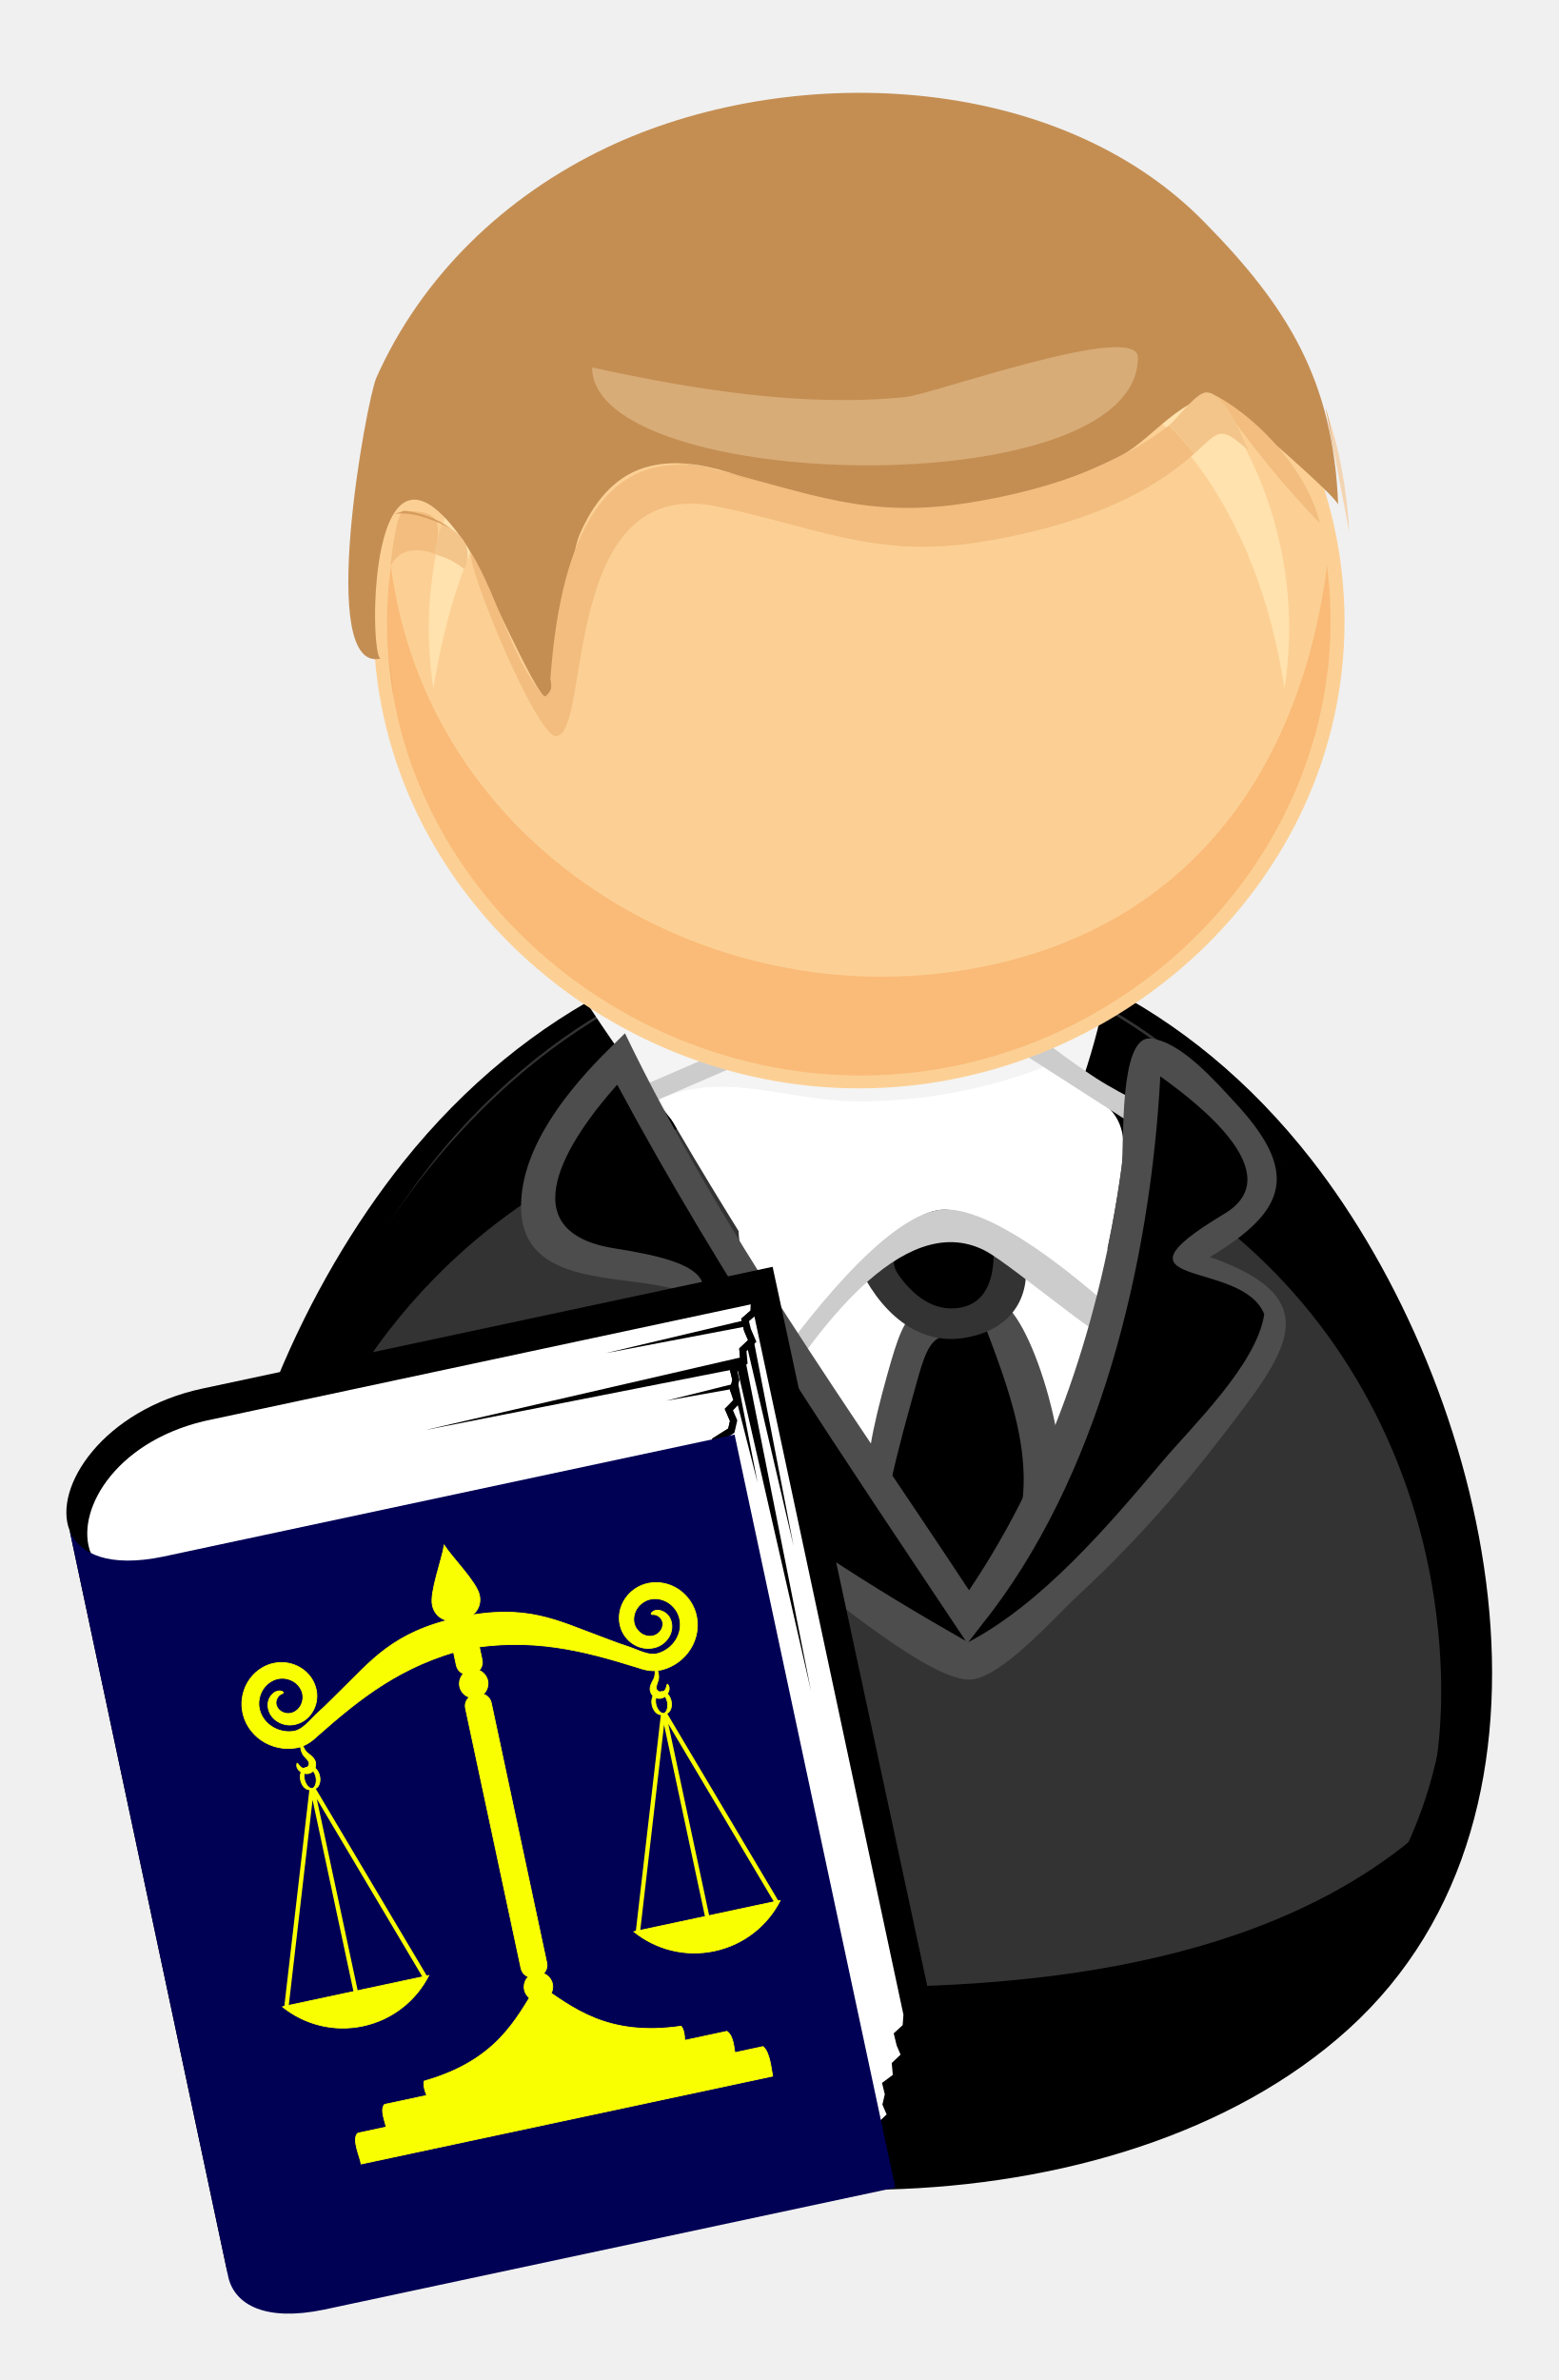
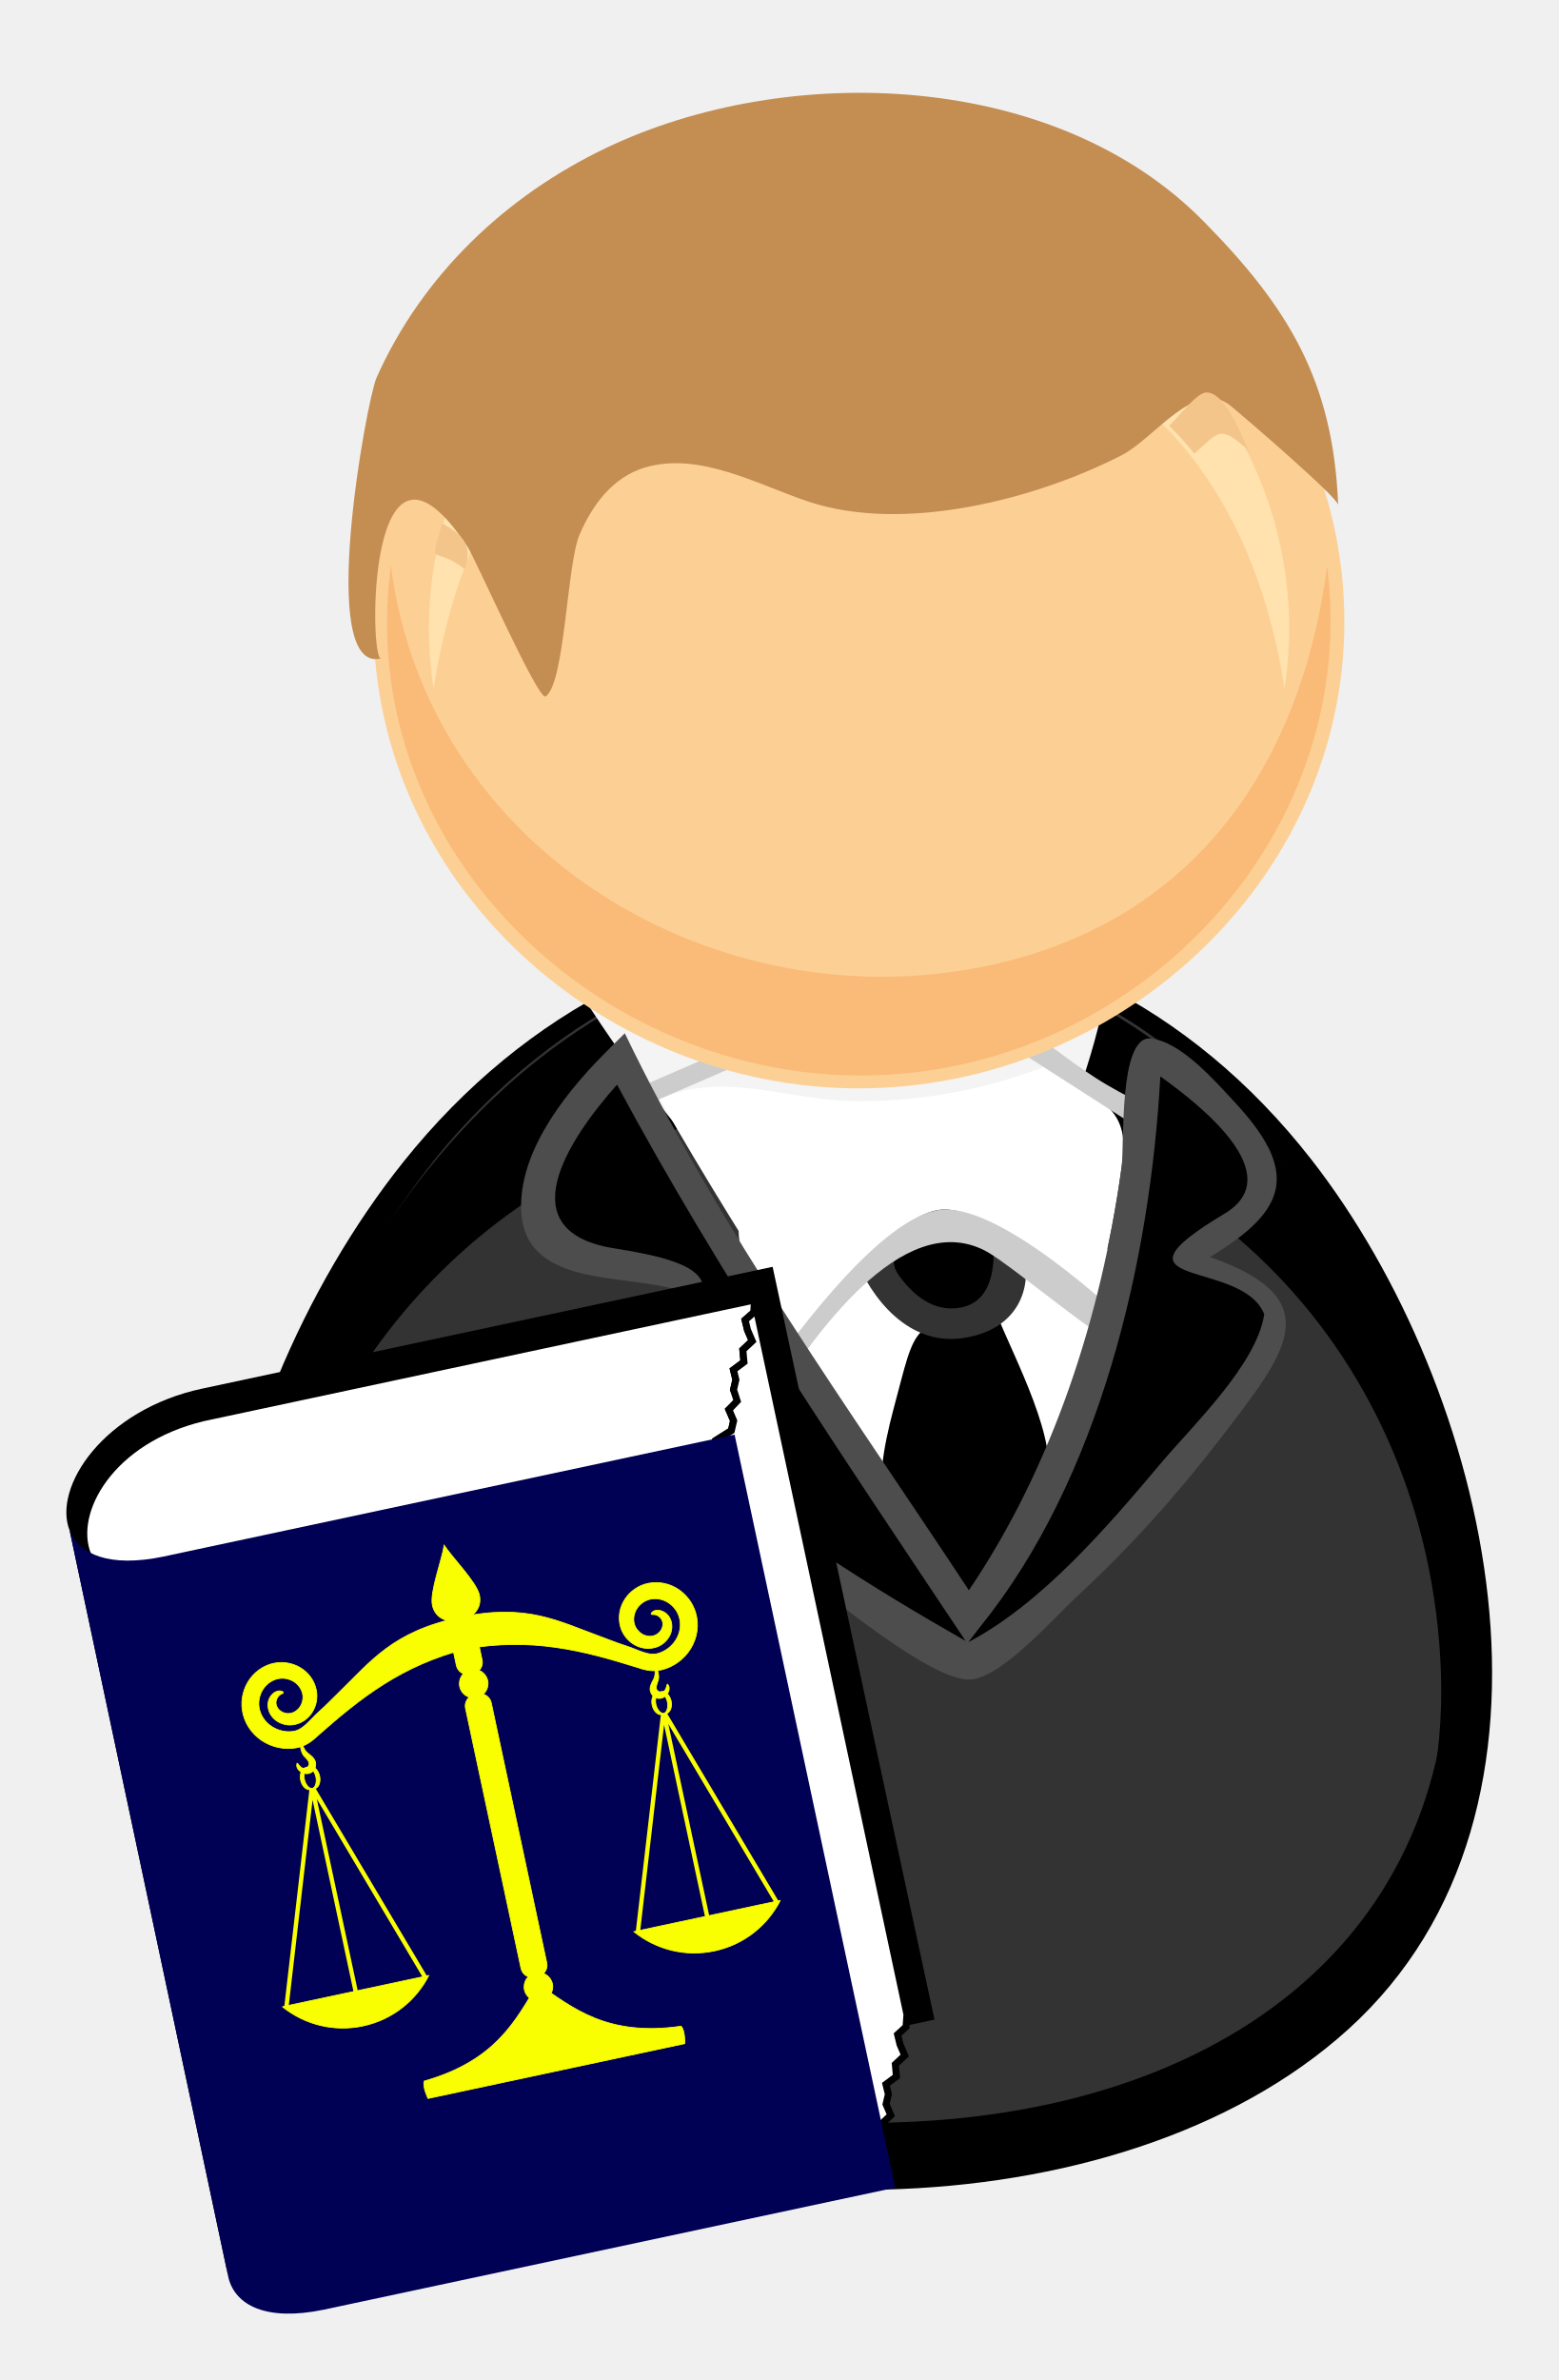
- <svg xmlns="http://www.w3.org/2000/svg" width="443.932" height="677.794" viewBox="0 0 416.185 635.433">
+ <svg xmlns="http://www.w3.org/2000/svg" viewBox="0 0 416.185 635.433" height="677.794" width="443.932">
  <g transform="matrix(4.161429 0 0 4.161429 56.89552 17.71664)">
-     <path d="M81.112 104.35c0 22.97-22.022 31.07-41.758 30.56-21.918-.56-41.092-11.95-38.2-36.133 2.49-20.824 18.88-44.7 42.18-43.32 23.758 1.407 37.78 27.432 37.78 48.893" fill="#333" />
-     <path d="M41.482 56.278c-22.668 0-37.95 23.9-39.64 44.332-1.95 23.64 18.663 33.43 39.47 33.43-18.877 0-39.17-8.46-38.22-30.27.91-20.892 17.266-37.366 38.374-37.366 20.104 0 35.56 14.75 37.217 34.666 1.9 22.88-16.798 32.97-37.34 32.97 20.093 0 39.72-9.34 38.83-32-.818-20.898-15.363-45.752-38.694-45.752" />
-     <path d="M12.218 70.282c-12.674 15.872-19.63 44.858.2 58.088 16.13 10.76 45.612 10.98 60.43-2.43 15.634-14.15 9.06-41.158-2.367-55.806-15.706-20.128-42.39-19.683-58.263.148M1.533 105.06c0-22.32 16.523-50.33 41.712-48.867C65.933 57.51 79.553 81.635 80.33 102.18c.823 21.82-17.098 31.45-36.808 31.97-18.83.5-41.988-6.56-41.988-29.1" />
-     <path d="M41.418 123.23c-13.387 0-29.547-2-39.31-12.25 3.43 17.07 21.658 22.75 36.99 23.17 16.438.45 36.64-4.4 40.572-22.94-9.476 10.07-25.18 12.02-38.254 12.02" />
-     <path d="M41.482 55.84c21.28 0 35.308 21.513 37.542 40.673 2.584 22.156-12.88 34.196-33.755 35.336-18.738 1-42.75-5.85-42.75-28.48 0-20.73 14.254-45.895 36.962-47.47C16.736 57.44 2.1 82.076 1.273 102.88.32 126.56 23.13 135 43.327 134.47c20.956-.54 38.928-11.42 37.188-34.37-1.558-20.53-16.19-44.26-39.033-44.26" />
-     <path d="M57.242 59.462c-10.053-7.07-23.142-5.917-33.4.395 2.92 4.55 6.257 8.847 10.004 12.748 2.182 2.27 6.107 7.137 9.4 7.79 7.42 1.483 13.308-16.05 14.007-20.934" fill="#f4f4f4" />
-     <path d="M26.95 63.083c.338 2.302 1.538 2.453 3.002 1.286l-3.002-1.286m29.603-.322l-1.86.888 1.332.855.527-1.743m-31.073-.444c.365.53.622.342 0 0" fill="url(#radialGradient24608)" />
-     <path d="M33.73 74.69c0-2.667 19.45.125 21.36.54 2.826.618 4.326.97 3.703 4.046-.863 4.262-2.514 8.442-4.23 12.42-1.072 2.486-2.68 7.614-5.36 8.915-1.754.85-4.552-4.48-5.178-5.478-2.52-4.006-4.752-8.202-6.856-12.438-1.057-2.13-3.44-5.518-3.44-8.005" fill="#fff" />
-     <path d="M50.306 80.083c1.025 2.654 4.164 8.347 3.134 11.172-1.02 2.792-3.354 11.485-6.845 7.53-4.05-4.59-4.41-7.113-2.9-12.747 1.473-5.453 1.02-5.538 6.6-5.956" />
-     <path d="M50.23 79.11c-5.378.408-5.572-.197-6.993 4.937-1.854 6.7-2.2 10.018 2.75 15.526 4.294 4.778 7.005-4.37 8.248-7.665.947-2.513-1.686-12.225-4.006-12.798m-.58 2c2.556 6.686 4.18 12.175-1.24 18.09-2.04-1.473-5.48-5.66-4.91-8.353.456-2.147 1.063-4.266 1.648-6.38.926-3.347 1.17-3.107 4.502-3.357" fill="#4d4d4d" />
+     <path fill="#333" d="M81.112 104.35c0 22.97-22.022 31.07-41.758 30.56-21.918-.56-41.092-11.95-38.2-36.133 2.5-20.824 18.88-44.7 42.18-43.32 23.758 1.407 37.78 27.432 37.78 48.893" />
+     <path d="M41.482 56.278c-22.668 0-37.95 23.9-39.64 44.332-1.95 23.64 18.663 33.43 39.47 33.43-18.877 0-39.17-8.46-38.22-30.27.9-20.892 17.266-37.366 38.374-37.366 20.104 0 35.56 14.75 37.217 34.666 1.9 22.88-16.798 32.97-37.34 32.97 20.093 0 39.72-9.34 38.83-32C79.355 81.142 64.8 56.288 41.48 56.288" />
+     <path d="M12.218 70.282c-12.674 15.872-19.63 44.858.2 58.088 16.13 10.76 45.612 10.98 60.43-2.43 15.634-14.15 9.06-41.158-2.367-55.806-15.706-20.128-42.4-19.683-58.263.148M1.533 105.06c0-22.32 16.523-50.33 41.712-48.867C65.933 57.5 79.553 81.635 80.33 102.18c.823 21.82-17.098 31.45-36.808 31.97-18.83.5-41.988-6.56-41.988-29.1" />
+     <path d="M41.482 55.84c21.28 0 35.308 21.513 37.542 40.673 2.584 22.156-12.88 34.196-33.755 35.336-18.738 1-42.75-5.85-42.75-28.48 0-20.73 14.254-45.895 36.962-47.47C16.736 57.44 2.1 82.076 1.273 102.88.32 126.56 23.13 135 43.327 134.47c20.956-.54 38.928-11.42 37.188-34.37-1.558-20.53-16.2-44.26-39.033-44.26" />
+     <path fill="#f4f4f4" d="M57.242 59.462c-10.053-7.07-23.142-5.917-33.4.395 2.92 4.55 6.257 8.847 10.004 12.748 2.182 2.27 6.107 7.137 9.4 7.8 7.42 1.483 13.308-16.05 14.007-20.934" />
+     <path fill="#fff" d="M33.73 74.7c0-2.667 19.45.125 21.36.54 2.826.618 4.326.97 3.703 4.046-.863 4.262-2.514 8.442-4.23 12.42-1.072 2.486-2.68 7.614-5.36 8.915-1.754.85-4.552-4.48-5.178-5.478-2.52-4.006-4.752-8.202-6.856-12.438-1.057-2.13-3.44-5.518-3.44-8.005" />
+     <path d="M50.306 80.083c1.025 2.654 4.164 8.347 3.134 11.172-1.02 2.792-3.354 11.485-6.845 7.53-4.05-4.6-4.4-7.113-2.9-12.747 1.473-5.453 1.02-5.538 6.6-5.956" />
    <path d="M42.163 76.226c.972-.757 3.157-3.26 4.333-3.37.666-.063 4.45 1.736 4.52 2.338.805 6.936-6.652 6.4-8.852 1.033" />
-     <path d="M45.896 72.08c-.843.658-5.12 3.253-4.773 4.154 1.115 2.9 3.563 5.877 7.026 5.354 7.033-1.066 3.92-10.754-2.253-9.508m.732 1.908l3.447 1.578c.11 1.628-.157 3.786-2.22 4.088-1.65.254-2.975-.854-3.853-2.102-1.198-1.702 1.3-2.52 2.625-3.564" fill="#333" />
-     <path d="M53.317 64.21a33.1 33.1 0 0 1-11.866 2.194c-4.66 0-8.498-2-12.785-.148 2.87 5.048 5.976 9.966 9.083 14.87 1.63-1.888 6.117-7.502 8.946-7.766 2.743-.256 8.024 4.145 9.965 5.62a72.39 72.39 0 0 0 1.716-8.896c.468-3.64-2.208-4.042-5.06-5.874" fill="#fff" />
-     <path d="M45.104 57.795l-21.838 9.472c4.505 5.992 8.5 12.17 12.502 18.506 2.708-4.196 8.405-12.517 13.745-9.804 1.9.964 9.105 7.367 10.564 6.923 2.576-.793 3.386-7.814 3.84-9.926 1.025-4.785-3.376-5.56-7.26-8.054-3.342-2.148-7.805-6.243-11.554-7.117m.182 1.26l17.68 11.35c.78.503-1.822 10.323-3.192 11.26-2.293-2.257-9.366-8.71-13.08-8.305-3.65.395-9.02 7.624-10.88 10.212C32.4 78.16 29 72.887 25.175 67.767l20.11-8.713" fill="#ccc" />
-     <path d="M26.16 63.675c6.3 12.49 14.626 24.167 22.325 35.825 5.254-7.044 8.396-15.868 10.073-24.41.752-3.822 1.194-7.703 1.338-11.597.02-.556 3.85 2.53 4.052 2.727 1.376 1.342 3.988 3.792 3.633 5.985-.356 2.184-5.213 2.658-5.213 4.306 0 2.016 7.43.88 5.748 4.48-1.812 3.873-4.862 7.383-7.648 10.573-3.15 3.61-9.47 12.146-14.17 9.426-5.917-3.434-11.75-7.193-16.956-11.65-.94-.802-5.203-3.792-4.025-5.433.88-1.227 8.026-5.6 4.3-6.47-2.94-.687-9.074-.06-8.876-4.505.154-3.51 3.064-6.863 5.4-9.257" />
-     <path d="M25.48 62.978c-2.604 2.552-5.714 6.318-5.714 10.156 0 5.27 6.525 4.285 10.002 5.364-4.3 5.584-7.897 5.598-1.545 11.182 2.894 2.546 6.04 4.81 9.235 6.952 2.125 1.428 8.785 7.158 11.255 6.858 2.02-.25 5.28-3.983 6.715-5.313 3.395-3.138 6.506-6.597 9.314-10.268 4.098-5.354 6.995-8.79-.77-11.52 5.012-3 5.754-5.466 1.575-9.95-1.213-1.302-3.464-3.907-5.397-4.068-2.053-.17-1.658 6.894-1.846 8.275-1.295 9.48-4.398 19.144-9.79 27.126-7.632-11.58-16.056-23.216-22.08-35.736l-.953.942m3.077 19.262c5.292-4.338 2.814-5.52-2.76-6.4-6.87-1.065-3.045-6.94.138-10.508C32.55 77.666 40.547 89.383 48.3 101.02c-6.03-3.428-11.94-7.184-17.313-11.58-3.29-2.693-6.337-4-2.432-7.2M49.24 100.1c7.674-9.5 10.91-23.438 11.55-35.298 2.443 1.75 8.326 6.29 4.105 8.817-8.143 4.878 1.146 2.842 2.563 6.443-.484 3.23-4.614 7.163-6.588 9.508-3.466 4.118-7.692 9.055-12.402 11.53l.773-1" fill="#4d4d4d" />
-     <path d="M72.61 35.625c0 16.82-14.704 29.945-31.16 29.945s-31.16-13.125-31.16-29.945 14.695-29.96 31.16-29.96S72.61 18.8 72.61 35.625" fill="#fcd095" />
-     <path d="M20.552 24.38c7.105-8.318 19.498-10.375 29.683-7.564 11.167 3.082 16.838 12.11 18.526 23.097C71.243 23.574 57.6 9.406 41.45 9.406c-16.17 0-29.785 14.18-27.31 30.52.843-5.476 2.77-11.272 6.41-15.547" fill="#ffe2ae" />
-     <path d="M71.49 32.017C69.76 45.32 62.46 55.493 48.56 57.92c-17 2.973-34.852-7.9-37.146-25.9C8.908 50.48 25.44 65.816 43.44 64.688c16.633-1.042 30.213-15.796 28.05-32.67" fill="#fabb78" />
-     <path d="M11.38 32.092c-.813 1.694-.388 4.03-.133 5.782-.153-1.924-.108-3.868.133-5.782m59.65-2.775c3.902 16.91-8.826 33.075-25.636 35.187-9.197 1.158-18.654-1.85-25.357-8.285-6.042-5.805-7.714-13.415-10.608-20.727 0 17.46 15.024 30.912 32.02 30.912 19.038 0 35.268-17.132 31.47-36.502.16.365.134.678-.08.944-.705-.38-1.307-.89-1.81-1.53m1.146-1.737c.034.744.034.744 0 0m-.03-.52c.034.558.034.558 0 0m-.025-.303c.023.283.008.075 0 0" fill="url(#linearGradient24612)" />
-     <path d="M63.622 10c5.32 5.408 8.267 10.125 8.58 18.137-.016-.474-6-5.62-6.912-6.364-2.24-1.828-4.825 2.076-7.013 3.194-5.53 2.83-13.938 4.986-20.032 2.97-3.257-1.076-7.037-3.26-10.565-2.187-2.042.622-3.348 2.404-4.157 4.288-.822 1.91-.94 9.577-2.182 10.387-.472.305-4.476-8.778-5.01-9.587-6.49-9.828-6.333 7.344-5.56 7.15-4.173 1.04-.913-16.605-.296-18 2.93-6.58 8.27-11.66 14.725-14.747C36.876-.337 54.107.256 63.622 10" fill="#c48e53" />
-     <path d="M8.384 30.3c.077 1.786 1.136 3.766 1.136 5.424-.226-.53 1 2.457 1.264 2.265.41-2.72-1.855-5.035-2.4-7.69m55.033-12.057c-.72 0-3.177 2.71-3.924 3.174-2.185 1.352-4.615 2.295-7.086 2.98-6.548 1.815-11.752 1.105-18.23.036-3.76-.618-7.025-2.87-9.78.793-1.062 1.41-3.777 12.553-3.482 12.553-1.41 0-4.004-8.16-4.756-9.373-.89-1.438-3.605-3.59-5.32-2.227-1.774 1.408-.872 5.2-.6 7.035-.75-3.993 1.7-5.624 5.02-3.552 1.3 1.246 4.823 10.945 6.02 10.797.41-.095 1.97-10.1 2.81-11.573 1.166-2.063 3.036-3.384 5.443-3.384 4.122.14 7.688 3.068 11.764 3.068 5.175 0 10.48-.783 15.27-2.802 1.598-.674 5.926-4.838 7.173-4.838 3.266-.635 5.4 7.404 8.34 7.404.46 0-.302-4.38-.354-4.673.413.763.42 1.427.02 1.993-3.103-.001-4.854-7.41-8.337-7.41" fill="url(#linearGradient24614)" />
-     <path d="M59.35 18.68c0 9.547-35.024 8.686-35.024.637 6.436 1.407 13.557 2.576 20.138 1.896 1.71-.18 14.886-4.9 14.886-2.533" fill="#d8ac77" />
-     <path d="M71.406 21.99l1.515 7.914c-.166-2.684-.604-5.375-1.515-7.914" fill="#f3d4b2" />
-     <path d="M12.264 28.514c-.528 0-.836 3.203-.885 3.578-.1.19.035-.09.035-.072.582-1.128 1.774-1.125 2.83-.74.385-2.068.415-2.765-1.98-2.765m49.072-5.466c-3.65 2.822-8.34 4.23-12.832 4.95-6.58 1.06-10.14-.625-16.375-2.154-8.283-2.032-10.01 7.094-10.484 13.46.15.612.017.993-.398 1.147-2.193-2.625-2.904-6.314-4.69-9.258-.333.81 4.18 11.774 5.446 11.774 2.313 0 .17-16.826 10.332-14.734 6.244 1.282 10.115 3.344 16.75 2.308 4.873-.763 10.14-2.325 13.884-5.695a21.06 21.06 0 0 0-1.633-1.799m3.02-1.924c2.12 3.006 4.094 5.522 6.673 8.193-.732-3.177-3.75-6.6-6.673-8.193" fill="#f2bd7e" />
-     <path d="M14.69 29.317c-.822 3.042-.695 1.28 1.447 2.943.562-1.506-.133-2.217-1.447-2.943m49.053-8.397c-.658 0-1.923 1.753-2.408 2.128a20.58 20.58 0 0 1 1.631 1.8c1.647-1.48 1.63-1.84 3.483-.2-.425-.862-1.468-3.727-2.706-3.727" fill="#f3c58a" />
-     <path d="M11.247 37.874l.324 2.585c-.04-.868-.15-1.73-.324-2.585m.167-5.857h0" fill="#f1b26f" />
-     <path d="M12.067 28.524c-2.128.194-1.916 3.37-1.805 4.795-.003-.02.757 4.505.52 4.66-.395-.733-.927-1.43-1.26-2.252.125.57 1.113 4.792 1.998 4.792-1.466 0 .244-10.834.547-11.995m60.056-1.766l.078 1.377c.02.12-.02.18-.116.188a5.44 5.44 0 0 1-1.74-1.464c.28.85.776 3.986 2.495 3.986.512.001-.644-3.85-.717-4.087" fill="url(#linearGradient24616)" />
-     <path d="M21.384 40.387c-.04.043-.085.066-.138.066l.138-.066m-10.695-2.44l.074.04-.074-.04m-.67-1.124l.197.378-.197-.378m-.19-.39c.107.216.107.216 0 0m-.186-.415c.14.313.14.313 0 0m-.122-.3c0 .013.196.496 0 0m2.743-7.203l-1.1.355c1.608-.753 4.512 1.042 4.098.783-.904-.648-1.904-1.03-3-1.138M72.16 28.3c-.025.006-.05.016-.074.023l.074-.023m.01-.82c.007.132.007.132 0 0m-.037-.588c.014.224.014.224 0 0m-42.4-1.4a16.09 16.09 0 0 1 4.853 1.108c-1.56-.556-3.184-1.062-4.853-1.108m-.187 0c-.24 0-.24 0 0 0m38.694-.872l1.27 1.352-1.27-1.352m3.153-2.696a30.96 30.96 0 0 1 .727 4.68c-.073-.915-.376-3.763-.727-4.68m-7.64-1.004c-.313.09-.313.09 0 0" fill="#d69c5d" />
-     <path d="M10.784 37.98c-.028.01-.028.01 0 0M9.52 35.714c0 .522.903 1.986 1.17 2.232a10.1 10.1 0 0 1-1.169-2.232m.955-.484c0-.994.416 2.67.31 2.75.02-.927-.084-1.845-.31-2.75m5.202-5.232c1.042 1.348 4.165 10.455 5.57 10.455-2.73-2.806-2.78-7.59-5.57-10.455m-4.51-1.128c-1.133.904-1.116 3.223-.903 4.45-.102-1.3-.288-3.5.903-4.45m61.035-.734c-.056.217-.056.217 0 0m-2.7-2.164c.464.572 1.776 2.352 2.585 2.352a10.05 10.05 0 0 1-2.585-2.352m-40.144-.48c-2.335.055-4.134 1.387-5.264 3.384-.84 1.482-2.4 11.478-2.81 11.573.375-.197.495-.58.362-1.144.335-4.752 1.26-13.662 7.713-13.813m.18 0c.38-.004.76.023 1.14.075l-1.14-.075m33.973-4.506c-4.37 2.914-7.434 5.437-12.866 6.6-7.437 1.608-11.796-.243-18.807-1.822 6.264 1.415 9.976 3.29 16.602 2.233 6.354-1.01 10.007-3.647 15.07-7.02m.236-.066c1.894.753 3.253 2.438 4.65 3.875-.898-.924-3.058-3.875-4.65-3.875" fill="url(#linearGradient24618)" />
-     <path d="M9.2 32.92c0-18.706 18.42-31.275 36.01-29.248 19.193 2.213 34.03 21.76 25.532 40.562C82.32 23.43 62.91 0 41.124 0S.132 23.502 11.663 44.238C10.06 40.69 9.2 36.82 9.2 32.92" fill="url(#radialGradient24620)" />
+     <path fill="#333" d="M45.896 72.08c-.843.658-5.12 3.253-4.773 4.154 1.115 2.9 3.563 5.877 7.026 5.354 7.033-1.066 3.92-10.754-2.253-9.508m.732 1.908l3.447 1.578c.1 1.628-.157 3.786-2.22 4.088-1.65.254-2.975-.854-3.853-2.102-1.198-1.702 1.3-2.52 2.625-3.564" />
+     <path fill="#fff" d="M53.317 64.2a33.1 33.1 0 0 1-11.866 2.194c-4.66 0-8.498-2-12.785-.148 2.87 5.048 5.976 9.966 9.083 14.87 1.63-1.888 6.117-7.502 8.946-7.766 2.743-.256 8.024 4.145 9.965 5.62a72.39 72.39 0 0 0 1.716-8.896c.468-3.64-2.208-4.042-5.06-5.874" />
+     <path fill="#ccc" d="M45.104 57.795l-21.838 9.472c4.505 5.992 8.5 12.17 12.502 18.506 2.708-4.196 8.405-12.517 13.745-9.804 1.9.964 9.105 7.367 10.564 6.923 2.576-.793 3.386-7.814 3.84-9.926 1.025-4.785-3.376-5.56-7.26-8.054-3.342-2.148-7.805-6.243-11.554-7.117m.182 1.26l17.68 11.35c.78.503-1.822 10.323-3.192 11.26-2.293-2.257-9.366-8.7-13.08-8.305-3.65.395-9.02 7.624-10.88 10.212C32.4 78.16 29 72.887 25.175 67.767l20.1-8.713" />
+     <path d="M26.16 63.675c6.3 12.5 14.626 24.167 22.325 35.825 5.254-7.044 8.396-15.868 10.073-24.4.752-3.822 1.194-7.703 1.338-11.597.02-.556 3.85 2.53 4.052 2.727 1.376 1.342 3.988 3.792 3.633 5.985-.356 2.184-5.213 2.658-5.213 4.306 0 2.016 7.43.88 5.748 4.48-1.812 3.873-4.862 7.383-7.648 10.573-3.15 3.6-9.47 12.146-14.17 9.426-5.917-3.434-11.75-7.193-16.956-11.65-.94-.802-5.203-3.792-4.025-5.433.88-1.227 8.026-5.6 4.3-6.47-2.94-.687-9.074-.06-8.876-4.505.154-3.5 3.064-6.863 5.4-9.257" />
+     <path fill="#4d4d4d" d="M25.48 62.978c-2.604 2.552-5.714 6.318-5.714 10.156 0 5.27 6.525 4.285 10.002 5.364-4.3 5.584-7.897 5.598-1.545 11.182 2.894 2.546 6.04 4.8 9.235 6.952 2.125 1.428 8.785 7.158 11.255 6.858 2.02-.25 5.28-3.983 6.715-5.313 3.395-3.138 6.506-6.597 9.314-10.268 4.098-5.354 6.995-8.8-.77-11.52 5.012-3 5.754-5.466 1.575-9.95-1.213-1.302-3.464-3.907-5.397-4.068-2.053-.17-1.658 6.894-1.846 8.275-1.295 9.48-4.398 19.144-9.8 27.126-7.632-11.58-16.056-23.216-22.08-35.736l-.953.942m3.077 19.262c5.292-4.338 2.814-5.52-2.76-6.4-6.87-1.065-3.045-6.94.138-10.508 6.614 12.334 14.61 24.05 22.364 35.688-6.03-3.428-11.94-7.184-17.313-11.58-3.3-2.693-6.337-4-2.432-7.2M49.24 100.1c7.674-9.5 10.9-23.438 11.55-35.298 2.443 1.75 8.326 6.3 4.105 8.817-8.143 4.878 1.146 2.842 2.563 6.443-.484 3.23-4.614 7.163-6.588 9.508-3.466 4.118-7.692 9.055-12.402 11.53l.773-1" />
+     <path fill="#fcd095" d="M72.6 35.625c0 16.82-14.704 29.945-31.16 29.945S10.3 52.445 10.3 35.625s14.695-29.96 31.16-29.96S72.6 18.8 72.6 35.625" />
+     <path fill="#ffe2ae" d="M20.552 24.38c7.105-8.318 19.498-10.375 29.683-7.564 11.167 3.082 16.838 12.1 18.526 23.097C71.243 23.574 57.6 9.406 41.45 9.406c-16.17 0-29.785 14.18-27.3 30.52.843-5.476 2.77-11.272 6.4-15.547" />
+     <path fill="#fabb78" d="M71.5 32.017C69.76 45.32 62.46 55.493 48.56 57.92c-17 2.973-34.852-7.9-37.146-25.9C8.908 50.48 25.44 65.816 43.44 64.688c16.633-1.042 30.213-15.796 28.05-32.67" />
+     <path fill="#c48e53" d="M63.622 10c5.32 5.408 8.267 10.125 8.58 18.137-.016-.474-6-5.62-6.912-6.364-2.24-1.828-4.825 2.076-7.013 3.194-5.53 2.83-13.938 4.986-20.032 2.97-3.257-1.076-7.037-3.26-10.565-2.187-2.042.622-3.348 2.404-4.157 4.288-.822 1.9-.94 9.577-2.182 10.387-.472.305-4.476-8.778-5-9.587-6.5-9.828-6.333 7.344-5.56 7.15-4.173 1.04-.913-16.605-.296-18 2.93-6.58 8.27-11.66 14.725-14.747C36.876-.337 54.107.256 63.622 10" />
+     <path fill="url(#linearGradient24614)" d="M8.384 30.3c.077 1.786 1.136 3.766 1.136 5.424-.226-.53 1 2.457 1.264 2.265.4-2.72-1.855-5.035-2.4-7.7m55.033-12.057c-.72 0-3.177 2.7-3.924 3.174-2.185 1.352-4.615 2.295-7.086 2.98-6.548 1.815-11.752 1.105-18.23.036-3.76-.618-7.025-2.87-9.78.793-1.062 1.4-3.777 12.553-3.482 12.553-1.4 0-4.004-8.16-4.756-9.373-.9-1.438-3.605-3.6-5.32-2.227-1.774 1.408-.872 5.2-.6 7.035-.75-3.993 1.7-5.624 5.02-3.552 1.3 1.246 4.823 10.945 6.02 10.797.4-.095 1.97-10.1 2.8-11.573 1.166-2.063 3.036-3.384 5.443-3.384 4.122.14 7.688 3.068 11.764 3.068 5.175 0 10.48-.783 15.27-2.802 1.598-.674 5.926-4.838 7.173-4.838 3.266-.635 5.4 7.404 8.34 7.404.46 0-.302-4.38-.354-4.673.413.763.42 1.427.02 1.993-3.103-.001-4.854-7.4-8.337-7.4" />
+     <path fill="#f3c58a" d="M14.7 29.317c-.822 3.042-.695 1.28 1.447 2.943.562-1.506-.133-2.217-1.447-2.943m49.053-8.397c-.658 0-1.923 1.753-2.408 2.128a20.58 20.58 0 0 1 1.631 1.8c1.647-1.48 1.63-1.84 3.483-.2-.425-.862-1.468-3.727-2.706-3.727" />
+     <path fill="url(#linearGradient24618)" d="M10.784 37.98c-.028.01-.028.01 0 0M9.52 35.714c0 .522.903 1.986 1.17 2.232a10.1 10.1 0 0 1-1.169-2.232m.955-.484c0-.994.416 2.67.3 2.75.02-.927-.084-1.845-.3-2.75m5.202-5.232c1.042 1.348 4.165 10.455 5.57 10.455-2.73-2.806-2.78-7.6-5.57-10.455m-4.5-1.128c-1.133.904-1.116 3.223-.903 4.45-.102-1.3-.288-3.5.903-4.45m61.035-.734c-.056.217-.056.217 0 0m-2.7-2.164c.464.572 1.776 2.352 2.585 2.352a10.05 10.05 0 0 1-2.585-2.352m-40.144-.48c-2.335.055-4.134 1.387-5.264 3.384-.84 1.482-2.4 11.478-2.8 11.573.375-.197.495-.58.362-1.144.335-4.752 1.26-13.662 7.713-13.813m.18 0c.38-.004.76.023 1.14.075l-1.14-.075m33.973-4.506c-4.37 2.914-7.434 5.437-12.866 6.6-7.437 1.608-11.796-.243-18.807-1.822 6.264 1.415 9.976 3.3 16.602 2.233 6.354-1 10.007-3.647 15.07-7.02m.236-.066c1.894.753 3.253 2.438 4.65 3.875-.898-.924-3.058-3.875-4.65-3.875" />
+     <path fill="url(#radialGradient24620)" d="M9.2 32.92c0-18.706 18.42-31.275 36-29.248 19.193 2.213 34.03 21.76 25.532 40.562C82.32 23.43 62.9 0 41.124 0S.132 23.502 11.663 44.238C10.06 40.7 9.2 36.82 9.2 32.92" />
    <g transform="rotate(347.949 17.867 542.375)">
-       <g transform="matrix(.285887 0 0 .285887 78.36572 77.53347)" fill-rule="evenodd">
-         <path d="M23.13 243.784c-.52-10.24 14.104-23.736 35.913-23.736h131.168l-.26-172.8H59.044c-22.638 0-37.52 14.6-35.77 24.96" />
-         <g fill="#fff" stroke="#000" stroke-width="1.565">
-           <path d="M44.285 86.942c-11.214 0-17.875-4.517-18.315-9.57-.913-10.484 12.088-24.054 33.95-23.688h124.487l-.676 2.647-2.322 1.298.066 2.292.523 2.647-2.477 1.51-.325 2.718-2.673 1.225.066 2.292-.977 2.08.523 2.647-2.477 1.51.523 2.647-.977 2.08-3.52 1.298 1.566 2.86-2.477 1.51z" />
-           <path d="M184.406 217.647l-.78 2.647-2.216 1.298.066 2.292.523 2.647-2.477 1.51-.325 2.718-2.673 1.225.066 2.292-.977 2.08.523 2.647-2.477 1.51.523 2.647-.977 2.08-3.52 1.298 1.566 2.86-2.477 1.51V86.943l2.477-1.51-1.566-2.86 3.52-1.298.977-2.08-.523-2.647 2.22-1.534-.266-2.624.977-2.08-.066-2.292 2.673-1.225.325-2.718 2.477-1.51-.523-2.647-.066-2.292 2.347-1.298.65-2.647z" />
+       <g fill-rule="evenodd" transform="matrix(.285887 0 0 .285887 78.36572 77.53347)">
+         <path d="M23.13 243.784c-.52-10.24 14.104-23.736 35.913-23.736H190.21l-.26-172.8H59.044c-22.638 0-37.52 14.6-35.77 24.96" />
+         <g stroke="#000" fill="#fff" stroke-width="1.565">
+           <path d="M44.285 86.942c-11.214 0-17.875-4.517-18.315-9.57-.913-10.484 12.088-24.054 33.95-23.688h124.487l-.676 2.647-2.322 1.298.066 2.292.523 2.647-2.477 1.5-.325 2.718-2.673 1.225.066 2.292-.977 2.08.523 2.647-2.477 1.5.523 2.647-.977 2.08-3.52 1.298 1.566 2.86-2.477 1.5z" />
+           <path d="M184.406 217.647l-.78 2.647-2.216 1.298.066 2.292.523 2.647-2.477 1.5-.325 2.718-2.673 1.225.066 2.292-.977 2.08.523 2.647-2.477 1.5.523 2.647-.977 2.08-3.52 1.298 1.566 2.86-2.477 1.5V86.943l2.477-1.5-1.566-2.86 3.52-1.298.977-2.08-.523-2.647 2.22-1.534-.266-2.624.977-2.08-.066-2.292 2.673-1.225.325-2.718 2.477-1.5-.523-2.647-.066-2.292 2.347-1.298.65-2.647z" />
        </g>
-         <path d="M42.57 255.092h131.168v-172.8H42.57c-12.334-.08-18.29-4.438-19.297-10.06l-.144 171.515c.295 6.228 6.18 11.263 19.442 11.344z" fill="#005" />
-         <path d="M181.62 58.373l-.212-.715-32.184.715 32.184.715zm-2.424 8.422l-.48-1.166-72.74 1.166 72.74 1.166zm-3.372 4.85l-.102-.53-15.47.53 15.47.53zm5.642-9.223l-.882.308.882 46.778.882-46.778-.882-.308z" />
-         <path d="M178.5 66.565l-1.086.495 1.086 75.16 1.086-75.16-1.086-.495zm-2.227 4.575l-.644.152.9 22.637.392-22.643z" />
+         <path fill="#005" d="M42.57 255.092h131.168v-172.8H42.57c-12.334-.08-18.3-4.438-19.297-10.06l-.144 171.515c.295 6.228 6.18 11.263 19.442 11.344z" />
      </g>
-       <g transform="matrix(.051483 0 0 .051483 89.9401 102.7228)" fill="#f9ff01" stroke="#f9ff01">
+       <g stroke="#f9ff01" fill="#f9ff01" transform="matrix(.051483 0 0 .051483 89.9401 102.7228)">
        <path d="M117.94 126.47c-5.112.1-10.14 1.016-14.938 2.656-6.397 2.187-12.35 5.677-17.406 10.25a53.82 53.82 0 0 0-15.844 26.062 52.52 52.52 0 0 0-1.594 9.5c-.55 7.86.622 15.76 3.406 23.094 2.73 7.14 6.875 13.594 12.03 19 5.33 5.6 11.672 10.017 18.562 13.125s14.336 4.893 21.875 5.188a43.35 43.35 0 0 0 15.312-2.281c4.717-1.62 8.884-3.758 12.594-6.062 65.1-36.745 122.34-64.696 205.25-68.125 82.908 3.43 140.12 31.38 205.22 68.125 3.7 2.305 7.908 4.443 12.625 6.063a43.35 43.35 0 0 0 15.312 2.281c7.54-.294 14.954-2.08 21.844-5.187s13.233-7.535 18.562-13.125c5.156-5.406 9.302-11.86 12.03-19a54.42 54.42 0 0 0 3.406-23.094c-.24-3.232-.777-6.405-1.594-9.5-2.614-9.906-8.1-19.062-15.844-26.062-5.055-4.573-10.977-8.063-17.375-10.25s-13.25-3.064-20.094-2.47a46.12 46.12 0 0 0-16.75 5c-5.12 2.67-9.663 6.258-13.406 10.562-3.938 4.53-6.832 9.783-8.53 15.312s-2.215 11.322-1.53 17c.663 4.986 2.28 9.658 4.625 13.78a37.78 37.78 0 0 0 8.938 10.594 33.66 33.66 0 0 0 13 6.563c4.6 1.163 9.293 1.352 13.75.563 3.918-.746 7.46-2.264 10.5-4.25s5.592-4.438 7.563-7.156a24.39 24.39 0 0 0 4.375-10.562c.56-3.56.288-7.005-.625-10.062a19.02 19.02 0 0 0-3.906-6.906c-1.604-1.816-3.395-3.14-5.156-4.062a14.2 14.2 0 0 0-3.531-1.312c-1.136-.26-2.214-.35-3.187-.312a9.41 9.41 0 0 0-2.687.5c-.75.262-1.348.58-1.812.906-.93.653-1.306 1.3-1.312 1.75s.368.712 1.03.906 1.62.318 2.75.688a9.11 9.11 0 0 1 1.375.563c1 .476 2.118 1.288 3.22 2.406a13.33 13.33 0 0 1 2.25 3.156c.624 1.225 1.086 2.624 1.188 4.03.204 1.632-.014 3.424-.656 5.25s-1.7 3.666-3.125 5.156c-1.264 1.33-2.85 2.52-4.625 3.406s-3.768 1.48-5.75 1.625c-2.3.25-4.778-.1-7.22-.97s-4.83-2.288-6.78-4.125c-1.834-1.722-3.42-3.887-4.594-6.28s-1.954-5.016-2.125-7.656c-.28-3.008.208-6.247 1.344-9.344s2.92-6.08 5.22-8.53c2.214-2.364 4.984-4.37 8.03-5.844s6.383-2.4 9.72-2.594c3.762-.3 7.746.3 11.53 1.72s7.372 3.618 10.344 6.406a33.12 33.12 0 0 1 7.188 9.844c1.784 3.734 2.877 7.815 3.094 11.875a33.97 33.97 0 0 1-2.187 14.125c-1.653 4.36-4.275 8.462-7.562 11.97-6.63 7.067-16.336 11.7-25.938 12.188-2.595.173-5.38-.2-8.094-1.03-2.77-.82-5.642-2.246-8.656-3.937-6.394-3.632-13.022-8.734-20.97-13.25-8.536-4.778-16.918-10.672-25.875-16.188-49.717-31.113-82.735-61.25-168.53-61.25s-118.85 30.137-168.56 61.25c-8.957 5.516-17.34 11.4-25.875 16.188-7.947 4.516-14.574 9.618-20.97 13.25-3.014 1.7-5.887 3.12-8.656 3.938-2.713.82-5.467 1.204-8.062 1.03-9.6-.478-19.34-5.12-25.97-12.188-3.287-3.506-5.9-7.6-7.562-11.97-1.722-4.488-2.48-9.386-2.187-14.125.217-4.06 1.34-8.14 3.125-11.875s4.23-7.102 7.156-9.844c2.972-2.8 6.6-4.998 10.375-6.406s7.738-2.028 11.5-1.72c3.336.194 6.67 1.12 9.72 2.594s5.817 3.48 8.03 5.844c2.3 2.45 4.083 5.434 5.22 8.53s1.625 6.335 1.344 9.344c-.17 2.64-.95 5.262-2.125 7.656s-2.76 4.56-4.594 6.28a19.66 19.66 0 0 1-6.75 4.125c-2.44.88-4.95 1.22-7.25.97-1.982-.145-3.974-.74-5.75-1.625a16.63 16.63 0 0 1-4.594-3.406c-1.424-1.5-2.514-3.33-3.156-5.156s-.86-3.618-.656-5.25c.102-1.407.563-2.806 1.188-4.03a13.33 13.33 0 0 1 2.25-3.156c1.1-1.12 2.208-1.93 3.22-2.406a9.11 9.11 0 0 1 1.375-.562c1.13-.37 2.118-.493 2.78-.687s1.038-.456 1.03-.906-.414-1.097-1.344-1.75c-.465-.327-1.062-.644-1.812-.906a9.41 9.41 0 0 0-2.687-.5c-.974-.037-2.05.054-3.187.313s-2.348.68-3.53 1.313c-1.76.922-3.552 2.246-5.156 4.063s-3.002 4.12-3.875 6.906c-.913 3.058-1.215 6.503-.656 10.062s1.96 7.25 4.375 10.562c1.97 2.72 4.522 5.17 7.563 7.156s6.582 3.505 10.5 4.25c4.457.8 9.16.6 13.75-.562s9.07-3.35 13-6.562c3.536-2.885 6.594-6.47 8.938-10.594s3.962-8.795 4.625-13.78a41.14 41.14 0 0 0-1.531-17c-1.7-5.53-4.562-10.784-8.5-15.312-3.743-4.304-8.317-7.893-13.438-10.562a46.15 46.15 0 0 0-16.75-5 48.02 48.02 0 0 0-5.125-.187zm-78.112 420.8c22.04 27.13 55.665 44.438 93.344 44.438s71.304-17.308 93.344-44.438h-186.7z" />
-         <path d="M133.172 551.14V288.5m88.64 260.64l-88-260.64M44.528 549.14l88.004-260.64" stroke-width="5.4" />
-         <path d="M130.772 261.78c-5.376 0-9.736 6.33-9.736 14.14s4.36 14.164 9.736 14.164c.827 0 1.618-.18 2.384-.46-4.207-1.562-7.302-7.104-7.302-13.703s3.096-12.118 7.302-13.68c-.766-.282-1.557-.46-2.384-.46zm2.384.46c4.218 1.55 7.328 7.07 7.328 13.68s-3.1 12.152-7.328 13.703c.773.287 1.6.46 2.434.46 5.376 0 9.71-6.352 9.71-14.164s-4.335-14.14-9.71-14.14c-.834 0-1.66.174-2.434.46z" />
+         <path stroke-width="5.4" d="M133.172 551.14V288.5m88.64 260.64l-88-260.64M44.528 549.14l88.004-260.64" />
+         <path d="M130.772 261.78c-5.376 0-9.736 6.33-9.736 14.14s4.36 14.164 9.736 14.164c.827 0 1.618-.18 2.384-.46-4.207-1.562-7.302-7.104-7.302-13.703s3.096-12.118 7.302-13.68c-.766-.282-1.557-.46-2.384-.46zm2.384.46c4.218 1.55 7.328 7.07 7.328 13.68s-3.1 12.152-7.328 13.703c.773.287 1.6.46 2.434.46 5.376 0 9.7-6.352 9.7-14.164s-4.335-14.14-9.7-14.14c-.834 0-1.66.174-2.434.46z" />
        <path d="M131.472 231.62c-2.664 1.166-2.506 9.795-.7 14.322 1.977 4.93 10.132 12.177.268 16.68-9.052 1.402-8.857-14-10.885-5.904-1.5 5.937 5.42 13.152 12.116 13.152s11.513-4.872 11.513-12.14c0-4.334-3.023-8.42-6.982-12.883-4.442-5.006-3.948-13.837-5.34-13.228zm543.04 315.66c-22.04 27.13-55.665 44.438-93.344 44.438s-71.304-17.308-93.344-44.438h186.7z" />
-         <path d="M581.172 551.14V288.5m-88.64 260.64l88-260.64m89.28 260.64l-88-260.64" stroke-width="5.4" />
-         <path d="M583.572 261.78c5.376 0 9.736 6.33 9.736 14.14s-4.36 14.164-9.736 14.164c-.827 0-1.618-.18-2.384-.46 4.207-1.562 7.302-7.104 7.302-13.703s-3.096-12.118-7.302-13.68c.766-.282 1.557-.46 2.384-.46zm-2.384.46c-4.217 1.55-7.327 7.07-7.327 13.68s3.1 12.152 7.327 13.703c-.773.287-1.6.46-2.434.46-5.376 0-9.71-6.352-9.71-14.164s4.336-14.14 9.71-14.14c.834 0 1.66.174 2.434.46z" />
+         <path stroke-width="5.4" d="M581.172 551.14V288.5m-88.64 260.64l88-260.64m89.28 260.64l-88-260.64" />
+         <path d="M583.572 261.78c5.376 0 9.736 6.33 9.736 14.14s-4.36 14.164-9.736 14.164c-.827 0-1.618-.18-2.384-.46 4.207-1.562 7.302-7.104 7.302-13.703s-3.096-12.118-7.302-13.68c.766-.282 1.557-.46 2.384-.46zm-2.384.46c-4.217 1.55-7.327 7.07-7.327 13.68s3.1 12.152 7.327 13.703c-.773.287-1.6.46-2.434.46-5.376 0-9.7-6.352-9.7-14.164s4.336-14.14 9.7-14.14c.834 0 1.66.174 2.434.46z" />
        <path d="M582.872 231.62c2.664 1.166 2.506 9.795.7 14.322-1.978 4.93-10.132 12.177-.268 16.68 9.052 1.402 8.857-14 10.885-5.904 1.5 5.937-5.42 13.152-12.116 13.152S570.55 265 570.55 257.732c0-4.334 3.023-8.42 6.982-12.883 4.442-5.006 3.948-13.837 5.34-13.228zM357.16 26.938c-6.57 17.143-30 53.43-30 70s13.43 26 30 26 30-9.43 30-26-23.43-52.857-30-70z" />
-         <rect x="340.73" y="140.93" width="32.857" height="50" ry="14.286" />
-         <circle cx="357.156" cy="203.291" r="17.857" />
+         <rect ry="14.286" height="50" width="32.857" y="140.93" x="340.73" />
+         <circle r="17.857" cy="203.291" cx="357.156" />
        <path d="M355 216.93h4.286c7.914 0 14.286 6.37 14.286 14.286v331.43c0 7.914-6.37 14.286-14.286 14.286H355c-7.914 0-14.286-6.37-14.286-14.286v-331.43c0-7.914 6.37-14.286 14.286-14.286z" />
-         <circle cx="357.156" cy="589.651" r="17.857" />
-         <path d="M357.16 585.94c-35.982 37.738-70.028 82.55-163.66 88.844-4.04 5.99 0 22.188 0 22.188h327.3s4.04-16.2 0-22.188c-93.63-6.294-127.67-51.106-163.66-88.844z" />
-         <path d="M138.93 692.93h436.45c7.1 7.605 4.06 22.308 4.06 30.51-37.004 11.546-443.9 22.14-444.57 0 .97-6.757-3.573-25.138 4.06-30.51z" />
-         <path d="M98.93 720.93h516.45c7.1 8.615 4.06 30.308 4.06 38.51H94.872c.97-6.757-5.593-33.138 4.06-38.51z" />
+         <circle r="17.857" cy="589.651" cx="357.156" />
+         <path d="M357.16 585.94c-35.982 37.738-70.028 82.55-163.66 88.844-4.04 6 0 22.188 0 22.188h327.3s4.04-16.2 0-22.188c-93.63-6.294-127.67-51.106-163.66-88.844z" />
      </g>
    </g>
  </g>
</svg>
